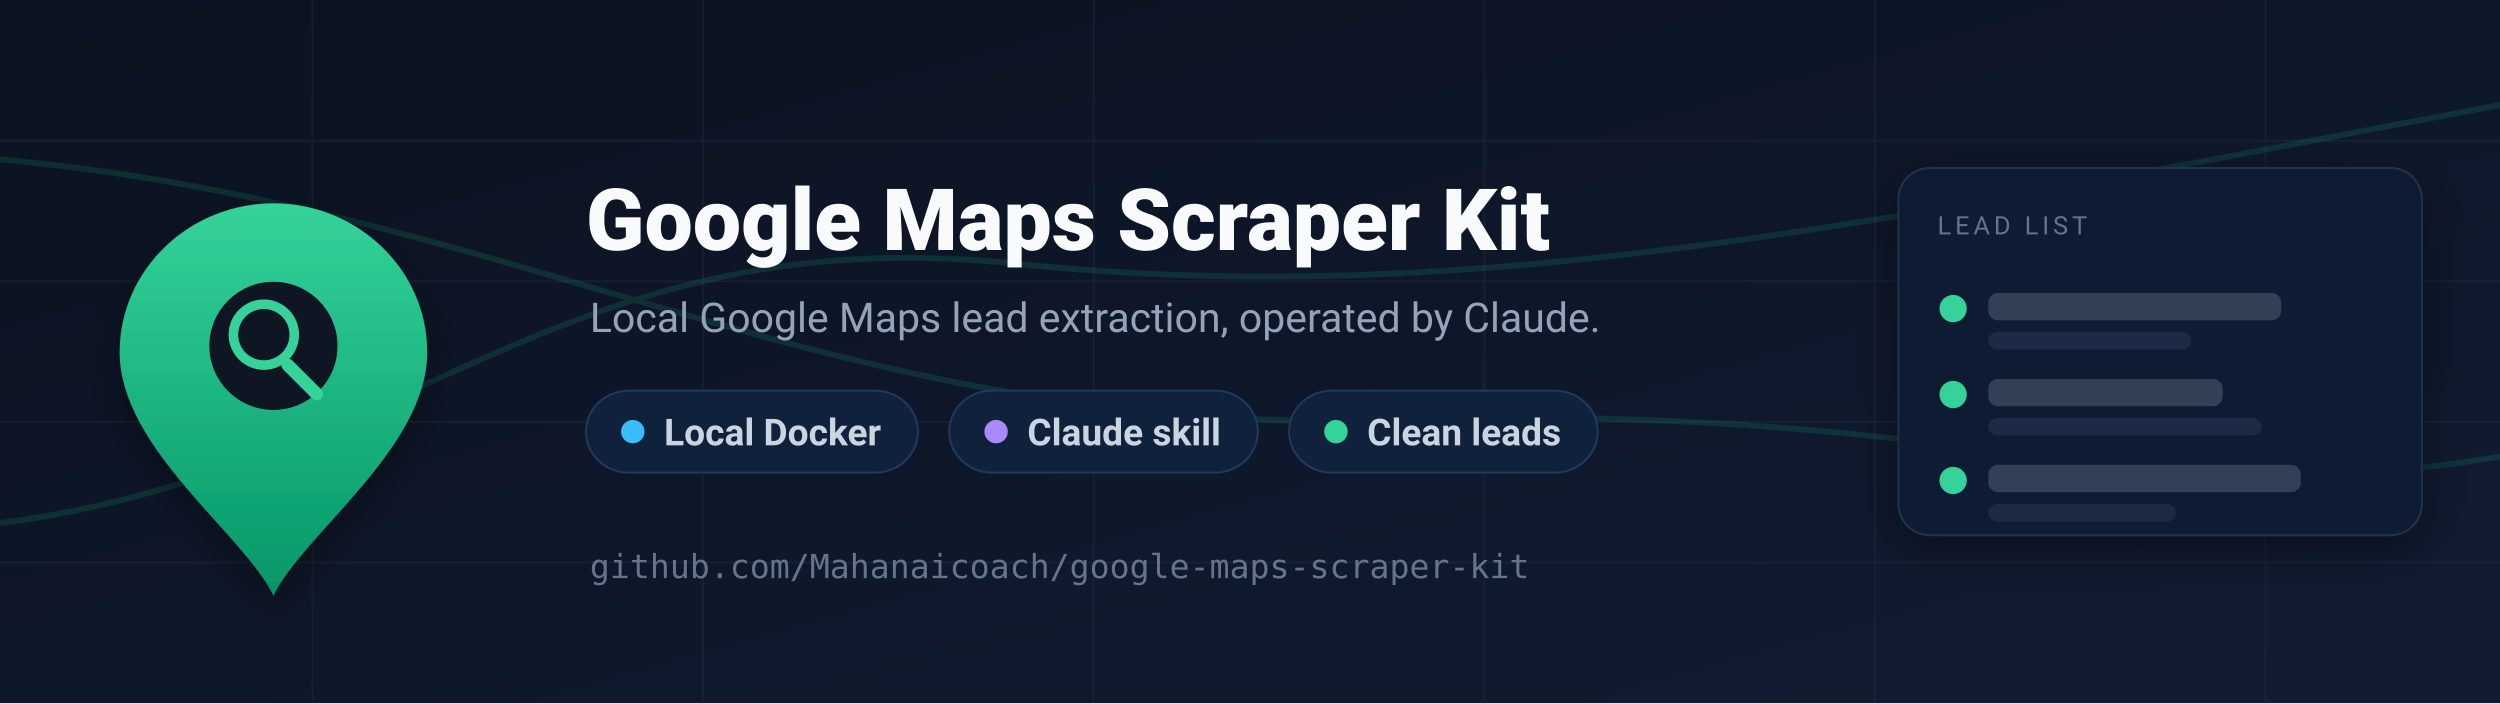
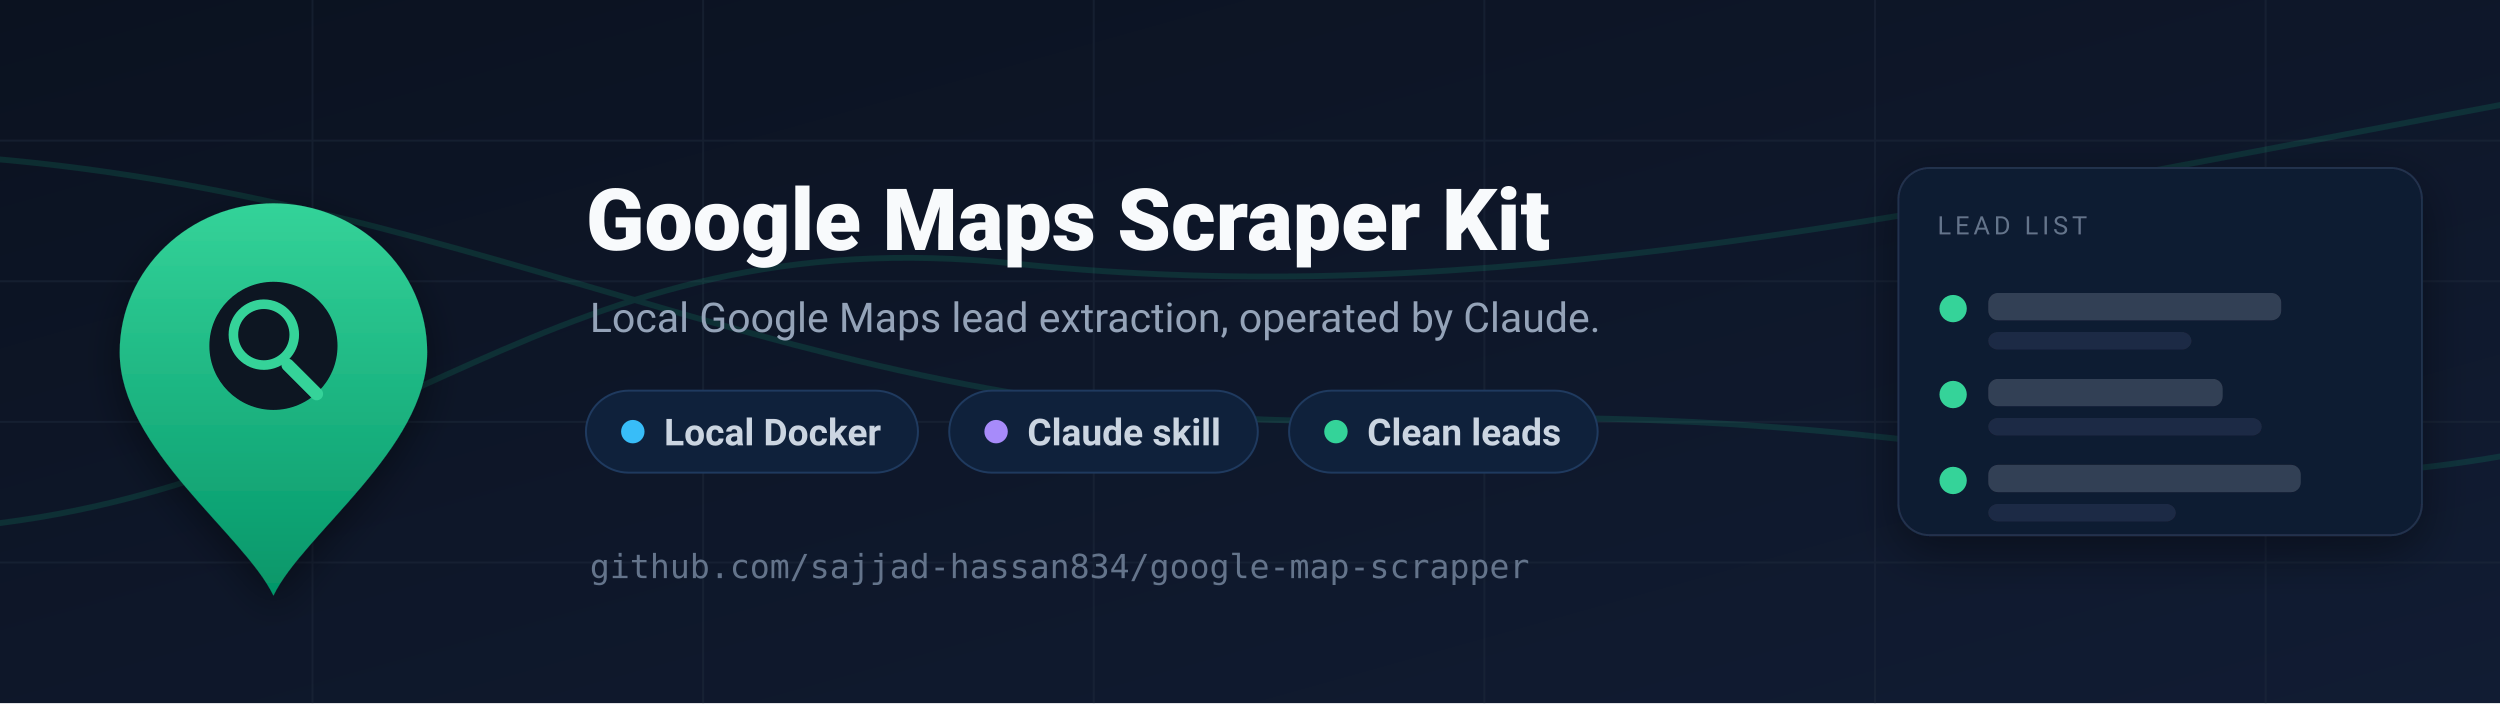
<svg xmlns="http://www.w3.org/2000/svg" width="1280" height="360" viewBox="0 0 1280 360" role="img" aria-label="Google Maps Scraper Kit">
  <defs>
    <linearGradient id="bg" x1="0" y1="0" x2="1" y2="1">
      <stop offset="0" stop-color="#0b1220" />
      <stop offset="1" stop-color="#111c33" />
    </linearGradient>
    <linearGradient id="pin" x1="0" y1="0" x2="0" y2="1">
      <stop offset="0" stop-color="#34d399" />
      <stop offset="1" stop-color="#059669" />
    </linearGradient>
    <filter id="shadow" x="-40%" y="-40%" width="180%" height="180%">
      <feDropShadow dx="0" dy="8" stdDeviation="12" flood-color="#000" flood-opacity="0.40" />
    </filter>
    <style>
      .t  { font-family: -apple-system,Segoe UI,Roboto,Helvetica,Arial,sans-serif; }
      .mono { font-family: ui-monospace,SFMono-Regular,Menlo,Consolas,monospace; }
    </style>
  </defs>
  <rect width="1280" height="360" fill="url(#bg)" />
  <g stroke="#1e293b" stroke-width="1" opacity="0.5">
    <path d="M0 72 H1280 M0 144 H1280 M0 216 H1280 M0 288 H1280" />
    <path d="M160 0 V360 M360 0 V360 M560 0 V360 M760 0 V360 M960 0 V360 M1160 0 V360" />
  </g>
  <g stroke="#10b981" stroke-width="3" opacity="0.16" fill="none" stroke-linecap="round">
    <path d="M-20 270 C 200 250, 280 110, 520 135 S 980 110, 1300 50" />
    <path d="M-20 80 C 260 100, 420 225, 720 215 S 1100 270, 1300 230" />
  </g>
  <g transform="translate(140,182) scale(0.82)" filter="url(#shadow)">
    <path d="M0,-95 C 52,-95 96,-54 96,-2 C 96,58 18,112 0,150 C -18,112 -96,58 -96,-2 C -96,-54 -52,-95 0,-95 Z" fill="url(#pin)" />
    <circle cx="0" cy="-6" r="40" fill="#0b1220" />
    <circle cx="-6" cy="-13" r="19" fill="none" stroke="#34d399" stroke-width="6" />
    <line x1="9" y1="6" x2="27" y2="24" stroke="#34d399" stroke-width="8" stroke-linecap="round" />
  </g>
  <text x="300" y="128" class="t" font-weight="800" font-size="44" fill="#f8fafc">Google Maps Scraper Kit</text>
  <text x="302" y="170" class="t" font-weight="400" font-size="21" fill="#94a3b8">Local Google Maps lead extraction, operated by Claude.</text>
  <g transform="translate(300,200)">
    <g>
      <rect x="0" y="0" rx="22" ry="22" width="170" height="42" fill="#0f213b" stroke="#1f3a5f" />
      <circle cx="24" cy="21" r="6" fill="#38bdf8" />
      <text x="40" y="28" class="t" font-weight="600" font-size="19" fill="#cbd5e1">Local Docker</text>
    </g>
    <g transform="translate(186,0)">
      <rect x="0" y="0" rx="22" ry="22" width="158" height="42" fill="#0f213b" stroke="#1f3a5f" />
      <circle cx="24" cy="21" r="6" fill="#a78bfa" />
      <text x="40" y="28" class="t" font-weight="600" font-size="19" fill="#cbd5e1">Claude skill</text>
    </g>
    <g transform="translate(360,0)">
      <rect x="0" y="0" rx="22" ry="22" width="158" height="42" fill="#0f213b" stroke="#1f3a5f" />
      <circle cx="24" cy="21" r="6" fill="#34d399" />
      <text x="40" y="28" class="t" font-weight="600" font-size="19" fill="#cbd5e1">Clean leads</text>
    </g>
  </g>
-   <text x="302" y="296" class="mono" font-size="17" fill="#64748b">github.com/Mahanaicoach/google-maps-scraper-kit</text>
+   <text x="302" y="296" class="mono" font-size="17" fill="#64748b">github.com/sajjad-hassan834/google-map-scrapper</text>
  <g transform="translate(972,86)" filter="url(#shadow)">
    <rect x="0" y="0" rx="16" ry="16" width="268" height="188" fill="#0f1a30" stroke="#24324d" />
    <text x="20" y="34" class="t" font-size="13" letter-spacing="2" fill="#64748b">LEAD LIST</text>
    <g>
      <circle cx="28" cy="72" r="7" fill="#34d399" />
      <rect x="46" y="64" rx="5" width="150" height="14" fill="#334155" />
      <rect x="46" y="84" rx="5" width="104" height="9" fill="#1f2c44" />
      <circle cx="28" cy="116" r="7" fill="#34d399" />
      <rect x="46" y="108" rx="5" width="120" height="14" fill="#334155" />
      <rect x="46" y="128" rx="5" width="140" height="9" fill="#1f2c44" />
      <circle cx="28" cy="160" r="7" fill="#34d399" />
      <rect x="46" y="152" rx="5" width="160" height="14" fill="#334155" />
      <rect x="46" y="172" rx="5" width="96" height="9" fill="#1f2c44" />
    </g>
  </g>
</svg>
